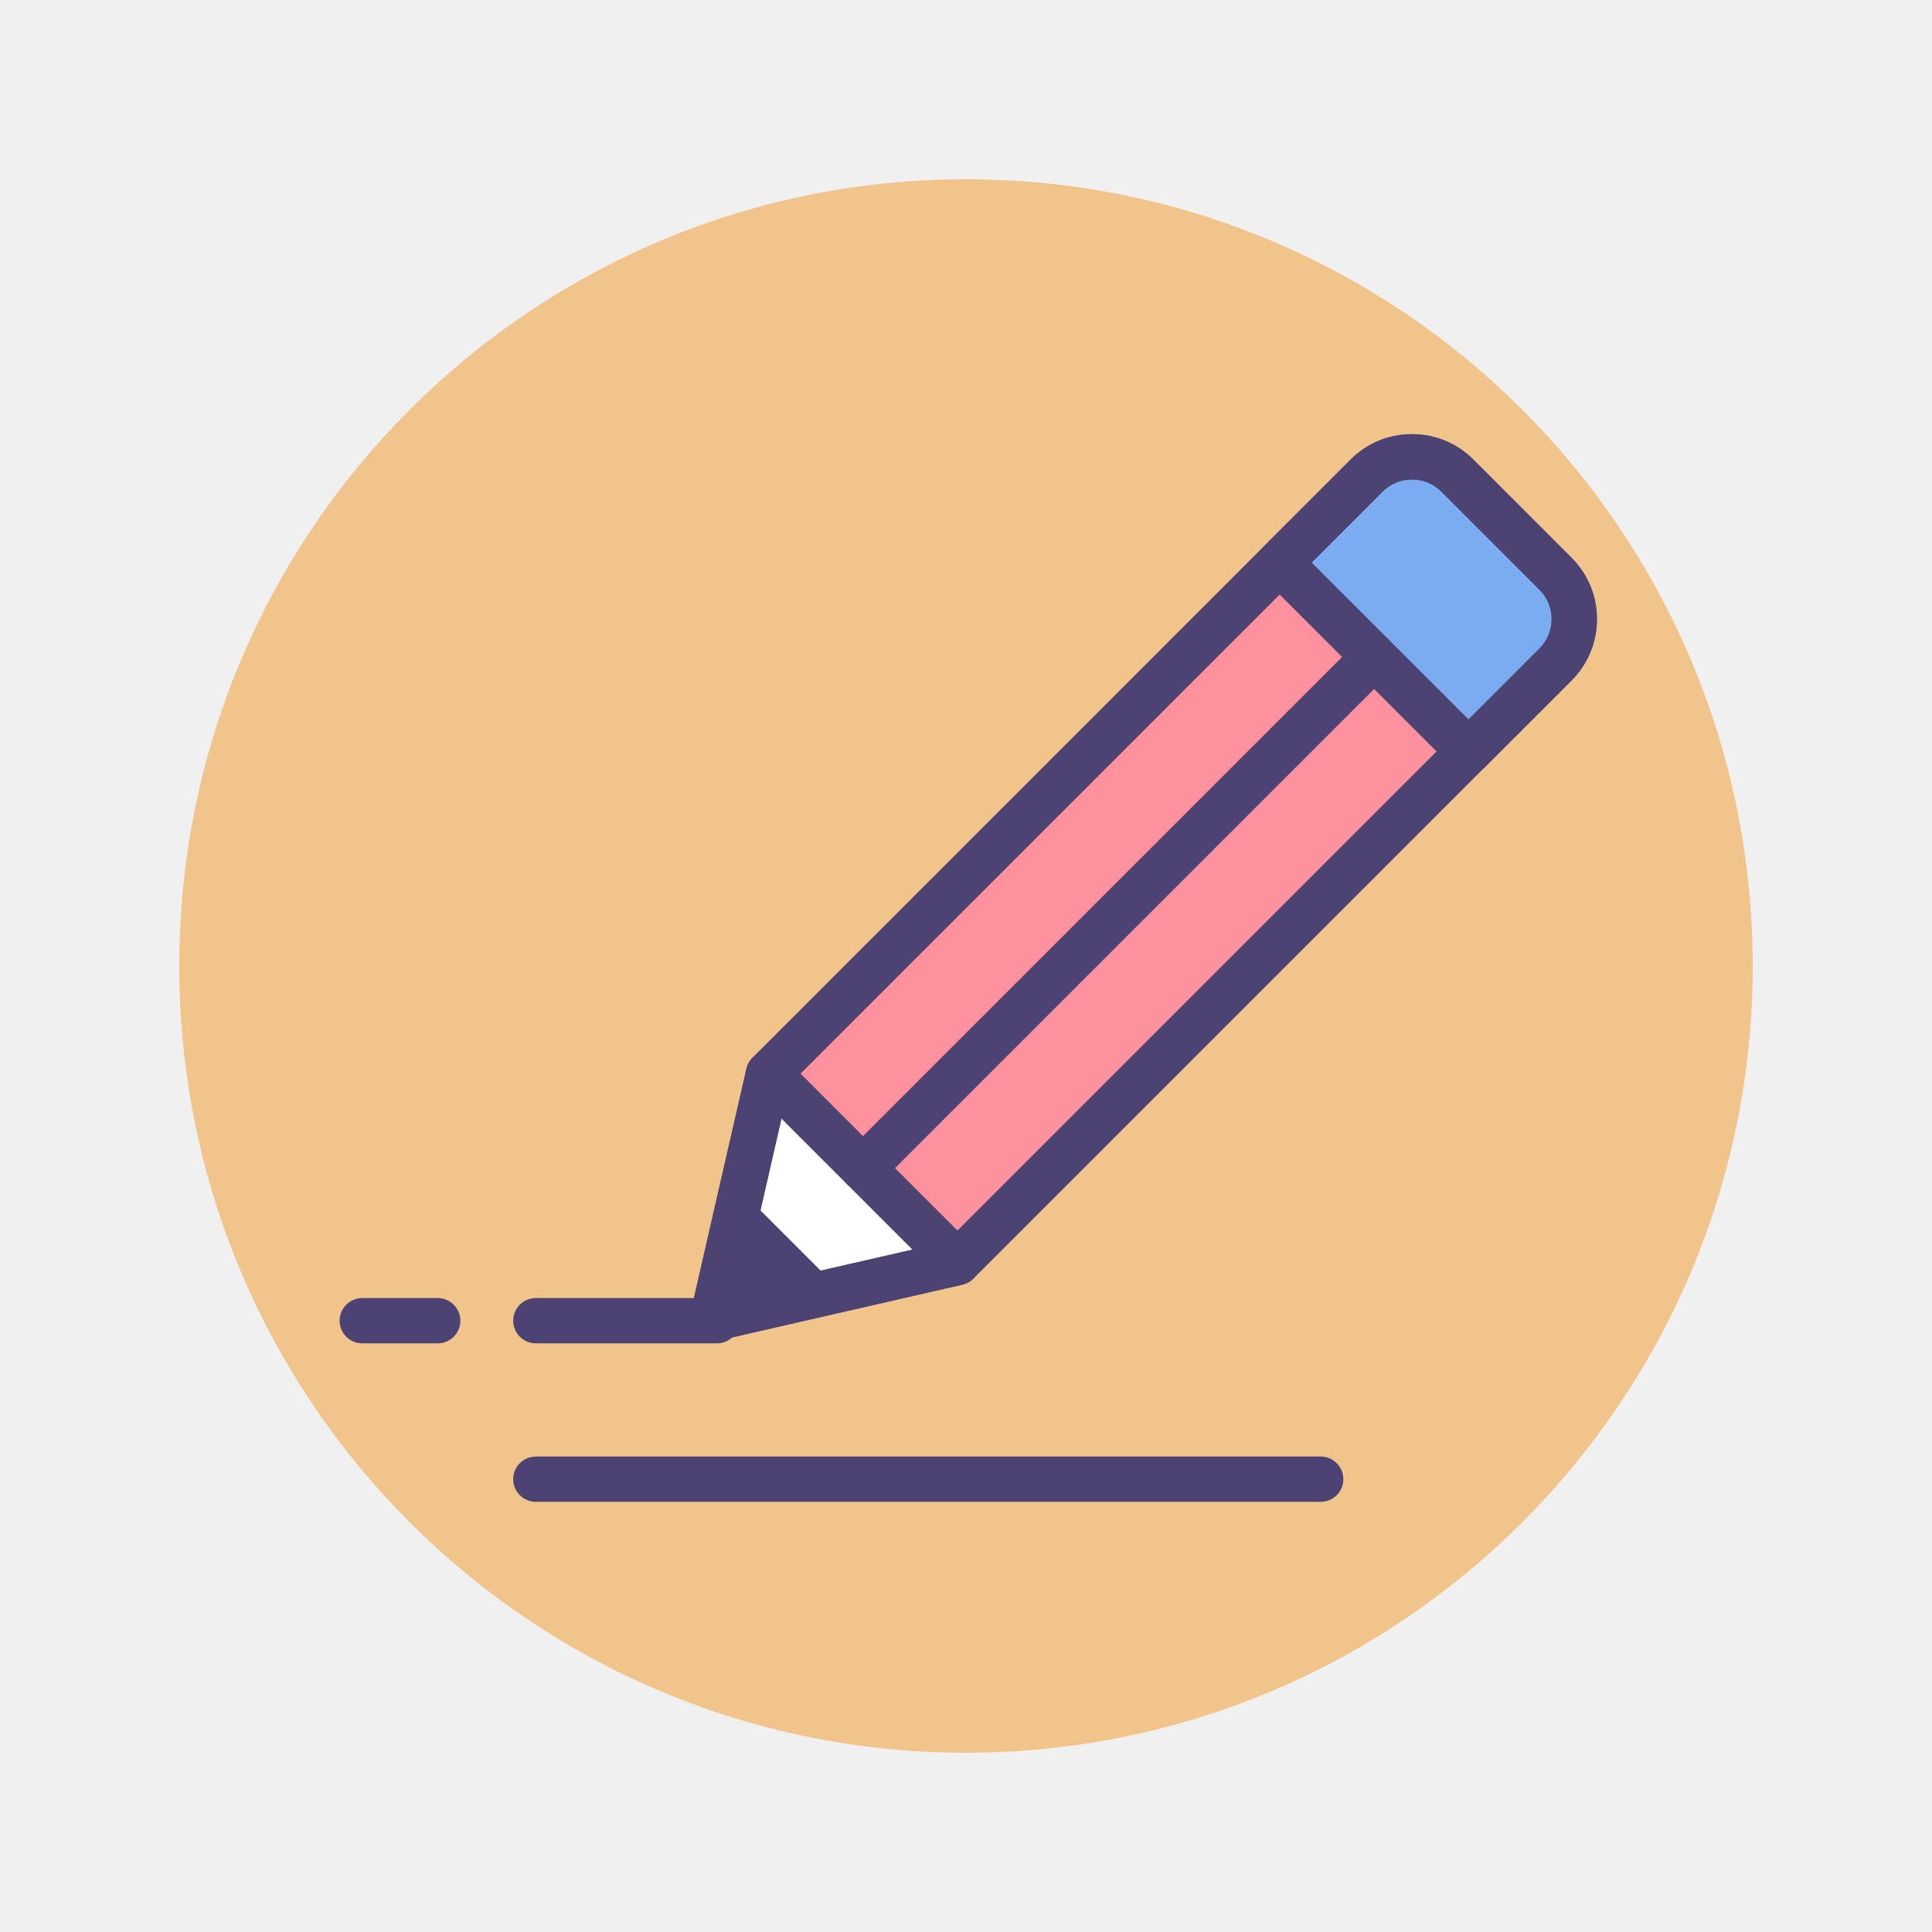
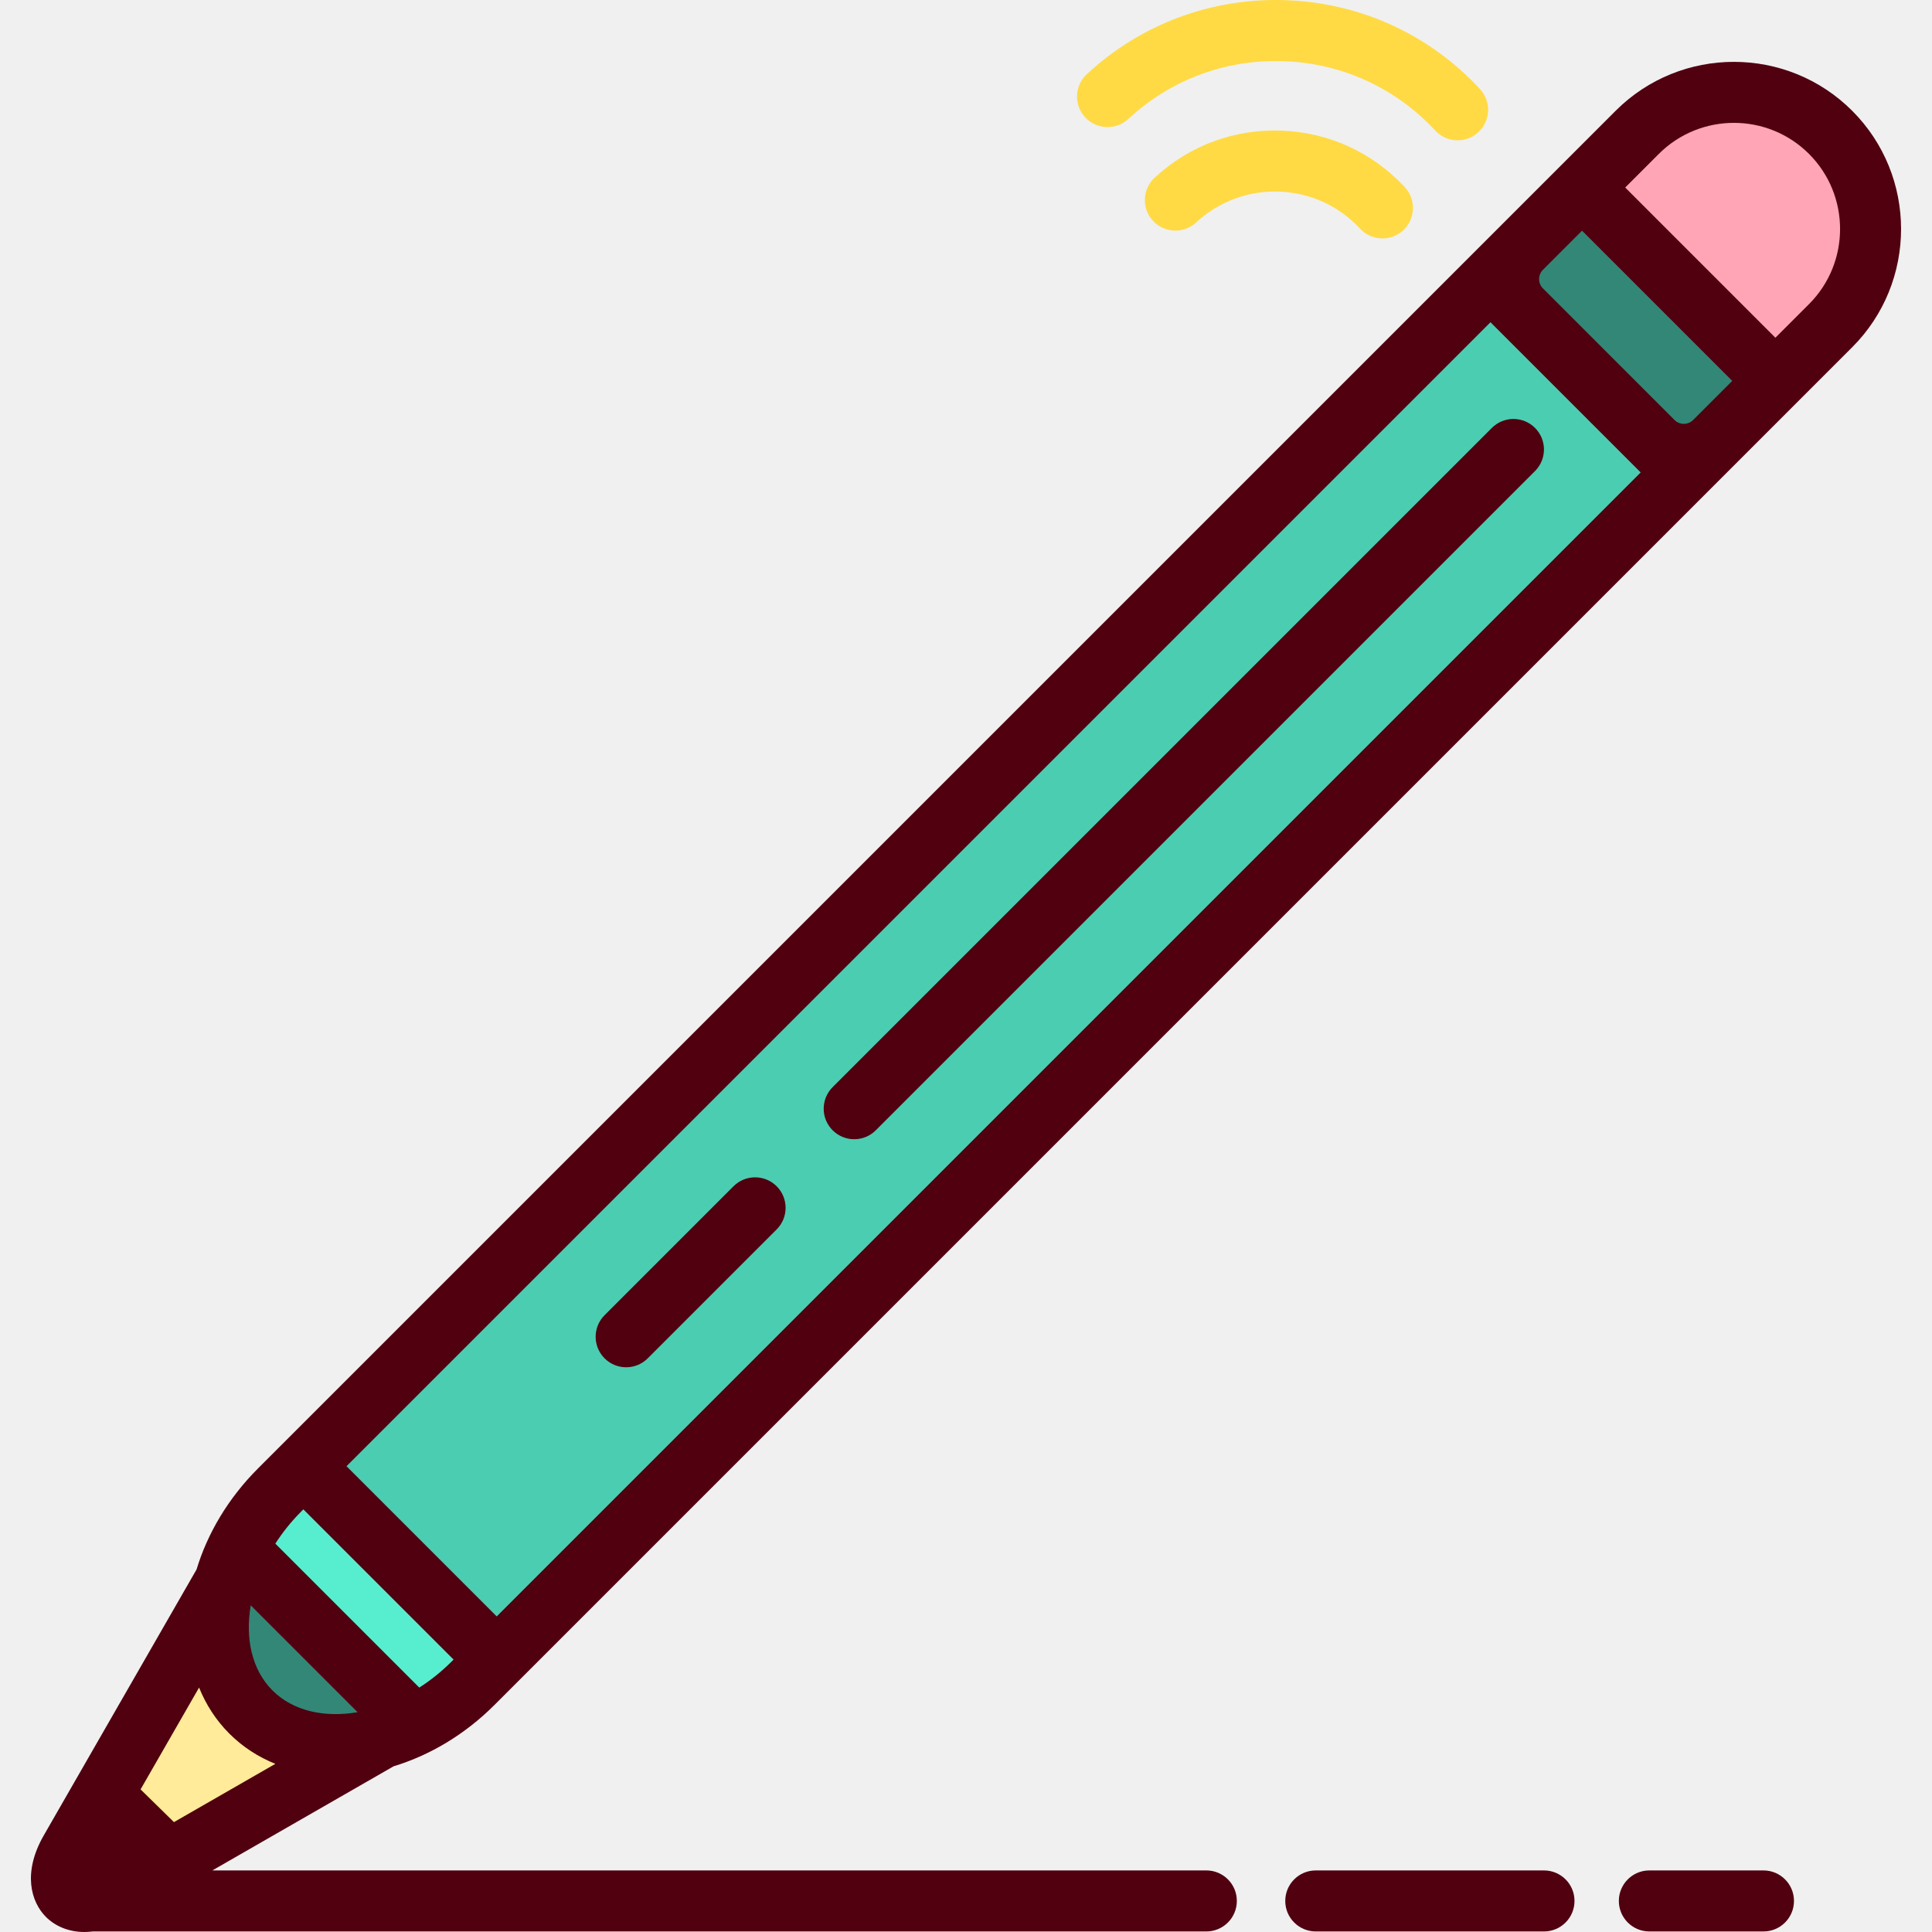
- <svg xmlns="http://www.w3.org/2000/svg" version="1.1" id="Icon_Set" x="0px" y="0px" viewBox="0 0 256 256" style="enable-background:new 0 0 256 256;" xml:space="preserve">
-   <style type="text/css">
- 	.st0{fill:#4C4372;}
- 	.st1{fill:#F1C48B;}
- 	.st2{fill:#FFFFFF;}
- 	.st3{fill:#A3D0F1;}
- 	.st4{fill:#7BACF1;}
- 	.st5{fill:#D4E7F8;}
- 	.st6{fill:#FD919E;}
- 	.st7{fill:#D3E6F7;}
- 	.st8{fill:#E8677D;}
- 	.st9{fill:#D3E6F8;}
- </style>
+ <svg xmlns="http://www.w3.org/2000/svg" version="1.1" id="Layer_1" x="0px" y="0px" viewBox="0 0 512 512" style="enable-background:new 0 0 512 512;" xml:space="preserve">
+   <path style="fill:#FFEB99;" d="M18.609,490.429l40.914-71.219c-3.655,12.991-1.52,25.993,6.975,34.488v0.011  c8.495,8.495,21.508,10.619,34.499,6.954l-71.23,40.924c-2.059,1.186-3.957,1.887-5.649,2.178c0,0-0.022,0.011-0.022,0h-3.331  C16.108,502.827,14.544,497.523,18.609,490.429z" />
+   <path style="fill:#FFA5B5;" d="M485.121,35.075c14.091,14.091,14.091,37.14,0,51.231l-14.619,14.63L419.26,49.694l14.63-14.619  C447.981,20.985,471.03,20.985,485.121,35.075z" />
+   <path style="fill:#328777;" d="M470.502,100.936l-12.139,12.139l-3.967,3.967c-4.496,4.485-11.837,4.485-16.322,0l-34.919-34.919  c-4.485-4.485-4.485-11.827,0-16.322l3.967-3.967l12.139-12.139L470.502,100.936z" />
+   <polygon style="fill:#4BCDB2;" points="446.234,125.204 131.636,439.802 80.394,388.56 394.992,73.962 403.153,82.123   438.073,117.043 " />
+   <path style="fill:#57EECF;" d="M131.636,439.802l-6.296,6.296c-7.256,7.256-15.794,12.161-24.343,14.565l7.698-4.42l-44.741-44.741  l-4.431,7.708c2.404-8.549,7.32-17.099,14.576-24.354l6.296-6.296L131.636,439.802z" />
+   <path style="fill:#328777;" d="M108.694,456.243l-7.698,4.42c-12.991,3.665-26.004,1.542-34.499-6.954v-0.011  c-8.495-8.495-10.63-21.497-6.975-34.488l4.431-7.708L108.694,456.243z" />
  <g>
    <g>
-       <circle class="st1" cx="128" cy="128" r="104.245" />
+       <line style="fill:none;stroke:#266659;stroke-width:15;stroke-linecap:round;stroke-linejoin:round;stroke-miterlimit:10;" x1="20.765" y1="503.76" x2="24.1" y2="503.76" />
+       <line style="fill:none;stroke:#266659;stroke-width:15;stroke-linecap:round;stroke-linejoin:round;stroke-miterlimit:10;" x1="348.7" y1="503.76" x2="409.17" y2="503.76" />
+       <line style="fill:none;stroke:#266659;stroke-width:15;stroke-linecap:round;stroke-linejoin:round;stroke-miterlimit:10;" x1="437.1" y1="503.76" x2="467.33" y2="503.76" />
+       <path style="fill:none;stroke:#266659;stroke-width:15;stroke-linecap:round;stroke-linejoin:round;stroke-miterlimit:10;" d="    M24.096,503.765c0,0.011,0.022,0,0.022,0" />
    </g>
    <g>
-       <path class="st6" d="M126.865,167.296L94.4,174.73l7.434-32.465l79.241-79.241c3.324-3.325,8.714-3.325,12.039,0l12.992,12.992    c3.324,3.324,3.324,8.714,0,12.039L126.865,167.296z" />
-     </g>
-     <g>
-       <polygon class="st2" points="126.865,167.296 101.834,142.265 94.4,174.73   " />
-     </g>
-     <g>
-       <path class="st4" d="M206.106,76.016l-12.992-12.992c-3.325-3.325-8.714-3.325-12.039,0L169.56,74.54l25.031,25.031l11.516-11.516    C209.431,84.73,209.431,79.34,206.106,76.016z" />
-     </g>
-     <g>
-       <path class="st0" d="M194.59,102.57c-0.796,0-1.559-0.316-2.122-0.879l-25.03-25.031c-1.171-1.171-1.171-3.071,0-4.242    l11.515-11.516c2.175-2.175,5.066-3.372,8.141-3.372s5.966,1.197,8.141,3.372l12.992,12.992c2.175,2.174,3.373,5.065,3.373,8.141    s-1.198,5.966-3.373,8.141l-11.516,11.516C196.149,102.254,195.386,102.57,194.59,102.57z M173.803,74.54l20.788,20.788    l9.395-9.394c1.041-1.042,1.615-2.426,1.615-3.898s-0.574-2.857-1.615-3.898l-12.992-12.992c-1.042-1.041-2.426-1.614-3.898-1.614    s-2.857,0.573-3.898,1.615L173.803,74.54z" />
-     </g>
-     <g>
-       <path class="st0" d="M94.4,177.73c-0.787,0-1.552-0.31-2.121-0.879c-0.73-0.73-1.034-1.784-0.803-2.791l7.434-32.464    c0.244-1.064,1.046-1.912,2.095-2.213c1.048-0.303,2.179-0.011,2.951,0.761l25.031,25.03c0.772,0.772,1.064,1.902,0.762,2.951    c-0.302,1.049-1.149,1.851-2.213,2.095l-32.465,7.434C94.847,177.705,94.623,177.73,94.4,177.73z M103.548,148.222l-5.156,22.517    l22.517-5.156L103.548,148.222z" />
-     </g>
-     <g>
-       <path class="st0" d="M114.35,157.781c-0.768,0-1.536-0.293-2.121-0.879c-1.172-1.171-1.172-3.071,0-4.242l67.726-67.726    c1.171-1.172,3.071-1.172,4.242,0c1.172,1.171,1.172,3.071,0,4.242l-67.726,67.726    C115.885,157.488,115.117,157.781,114.35,157.781z" />
-     </g>
-     <g>
-       <polygon class="st0" points="94.4,174.73 111.249,170.872 98.258,157.881   " />
-     </g>
-     <g>
-       <path class="st0" d="M94.4,177.73c-0.787,0-1.552-0.31-2.121-0.879c-0.73-0.73-1.034-1.784-0.803-2.791l7.434-32.464    c0.126-0.55,0.404-1.053,0.803-1.452l79.241-79.242c2.174-2.175,5.066-3.372,8.141-3.372c3.075,0,5.966,1.197,8.141,3.372    l12.992,12.992c2.175,2.174,3.373,5.065,3.373,8.141s-1.198,5.966-3.373,8.141l-79.241,79.241    c-0.398,0.399-0.902,0.677-1.452,0.803l-32.465,7.434C94.847,177.705,94.623,177.73,94.4,177.73z M104.565,143.776l-6.174,26.962    l26.962-6.174l78.631-78.631c1.041-1.042,1.615-2.426,1.615-3.898s-0.574-2.857-1.615-3.898l-12.992-12.992    c-1.042-1.041-2.426-1.614-3.898-1.614s-2.857,0.573-3.898,1.615L104.565,143.776z" />
-     </g>
-     <g>
-       <path class="st0" d="M95,178H71c-1.657,0-3-1.343-3-3s1.343-3,3-3h24c1.657,0,3,1.343,3,3S96.657,178,95,178z" />
-     </g>
-     <g>
-       <path class="st0" d="M58,178H48c-1.657,0-3-1.343-3-3s1.343-3,3-3h10c1.657,0,3,1.343,3,3S59.657,178,58,178z" />
-     </g>
-     <g>
-       <path class="st0" d="M175,199H71c-1.657,0-3-1.343-3-3s1.343-3,3-3h104c1.657,0,3,1.343,3,3S176.657,199,175,199z" />
+       <line style="fill:none;stroke:#3EAC92;stroke-width:15;stroke-linecap:round;stroke-linejoin:round;stroke-miterlimit:10;" x1="401.08" y1="119.11" x2="226.38" y2="293.82" />
+       <line style="fill:none;stroke:#3EAC92;stroke-width:15;stroke-linecap:round;stroke-linejoin:round;stroke-miterlimit:10;" x1="200.1" y1="320.08" x2="165.94" y2="354.26" />
    </g>
  </g>
+   <g>
+     <path style="fill:#FFDA44;" d="M386.285,37.184c-2.172,0-4.337-0.87-5.932-2.587c-10.453-11.276-24.672-17.805-40.037-18.385   c-15.377-0.579-30.036,4.859-41.31,15.312c-3.274,3.035-8.391,2.843-11.428-0.431c-3.036-3.275-2.843-8.391,0.431-11.428   c14.443-13.392,33.258-20.344,52.916-19.613c19.682,0.743,37.895,9.107,51.286,23.549c3.036,3.275,2.843,8.391-0.431,11.428   C390.224,36.47,388.251,37.184,386.285,37.184z" />
+     <path style="fill:#FFDA44;" d="M366.366,63.186c-2.172,0-4.337-0.87-5.932-2.587c-5.585-6.023-13.18-9.511-21.387-9.82   c-8.208-0.303-16.045,2.595-22.066,8.179c-3.274,3.035-8.39,2.843-11.428-0.431c-3.036-3.274-2.843-8.391,0.431-11.428   c9.19-8.52,21.116-12.962,33.672-12.48c12.524,0.472,24.114,5.795,32.635,14.984c3.036,3.275,2.843,8.391-0.431,11.428   C370.305,62.473,368.332,63.186,366.366,63.186z" />
+   </g>
+   <g>
+     <path style="fill:#50000F;" d="M409.172,495.683h-60.479c-4.467,0-8.086,3.619-8.086,8.086s3.619,8.086,8.086,8.086h60.479   c4.467,0,8.086-3.619,8.086-8.086S413.638,495.683,409.172,495.683z" />
+     <path style="fill:#50000F;" d="M467.337,495.683h-30.239c-4.467,0-8.086,3.619-8.086,8.086s3.619,8.086,8.086,8.086h30.239   c4.467,0,8.086-3.619,8.086-8.086C475.422,499.302,471.802,495.683,467.337,495.683z" />
+     <path style="fill:#50000F;" d="M490.842,29.353c-17.282-17.28-45.395-17.278-62.676,0l-26.751,26.752   c-0.003,0.003-0.006,0.005-0.01,0.009l-12.133,12.134l0,0l0,0L74.688,382.833c-0.003,0.003-0.008,0.006-0.011,0.01   c-0.003,0.003-0.006,0.008-0.01,0.011l-6.283,6.283c-7.958,7.96-13.43,17.299-16.293,26.783L11.6,486.398   c-5.658,9.849-3.409,17.625,0.583,21.616C14.459,510.29,17.965,512,22.385,512c0.703,0,1.435-0.054,2.183-0.146H319.69   c4.467,0,8.086-3.619,8.086-8.086s-3.619-8.086-8.086-8.086H56.275l48.037-27.598c9.472-2.867,18.8-8.324,26.749-16.272   l329.04-329.04c0.003-0.003,0.008-0.006,0.011-0.01l30.732-30.732C508.122,74.75,508.122,46.633,490.842,29.353z M131.635,428.365   l-39.803-39.804L394.992,85.4l2.445,2.445l34.916,34.916l2.444,2.444L131.635,428.365z M452.657,107.344   c-0.003,0.003-0.008,0.006-0.011,0.01l-3.977,3.977c-1.326,1.323-3.561,1.32-4.883-0.004L408.871,76.41   c-1.325-1.325-1.325-3.563,0-4.889l3.972-3.972l6.416-6.416l39.804,39.804L452.657,107.344z M46.099,482.879l-8.846-8.671   l15.504-26.987c1.825,4.523,4.481,8.662,8.018,12.2c3.536,3.536,7.674,6.195,12.194,8.02L46.099,482.879z M72.21,447.986   c-5.476-5.476-7.267-13.766-5.761-22.554l28.316,28.316C85.978,455.254,77.686,453.462,72.21,447.986z M111.117,447.228   L72.969,409.08c1.914-2.984,4.198-5.855,6.851-8.508l0.576-0.576L120.2,439.8l-0.576,0.576   C116.971,443.03,114.101,445.314,111.117,447.228z M479.407,80.593l-8.909,8.909l-39.804-39.804l8.909-8.909   c5.486-5.487,12.693-8.231,19.903-8.231c7.208,0,14.415,2.744,19.902,8.231C490.382,51.763,490.382,69.619,479.407,80.593z" />
+     <path style="fill:#50000F;" d="M395.361,113.4L220.657,288.103c-3.158,3.159-3.158,8.278,0,11.435   c1.579,1.578,3.649,2.368,5.718,2.368s4.139-0.789,5.718-2.368l174.703-174.703c3.158-3.159,3.158-8.278,0-11.435   C403.639,110.243,398.52,110.243,395.361,113.4z" />
+     <path style="fill:#50000F;" d="M194.387,314.373l-34.166,34.166c-3.158,3.159-3.158,8.278,0,11.435   c1.579,1.578,3.649,2.367,5.718,2.367s4.139-0.789,5.718-2.367l34.166-34.166c3.158-3.159,3.158-8.278,0-11.435   C202.665,311.217,197.546,311.217,194.387,314.373z" />
+   </g>
+   <g>
+ </g>
+   <g>
+ </g>
+   <g>
+ </g>
+   <g>
+ </g>
+   <g>
+ </g>
+   <g>
+ </g>
+   <g>
+ </g>
+   <g>
+ </g>
+   <g>
+ </g>
+   <g>
+ </g>
+   <g>
+ </g>
+   <g>
+ </g>
+   <g>
+ </g>
+   <g>
+ </g>
+   <g>
+ </g>
</svg>
